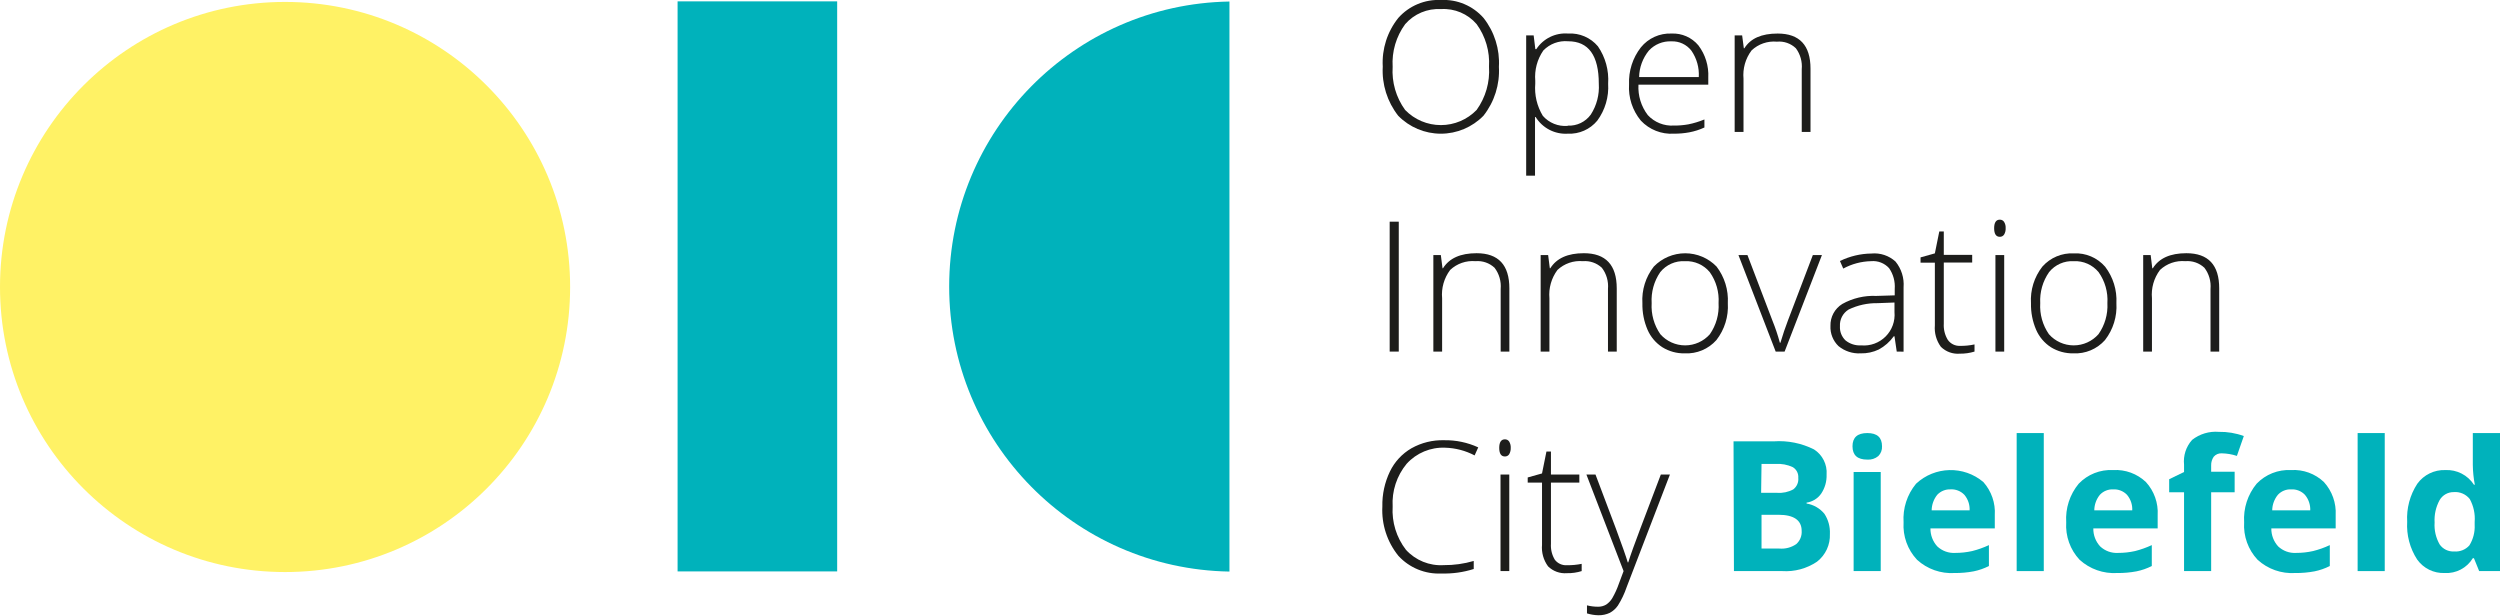
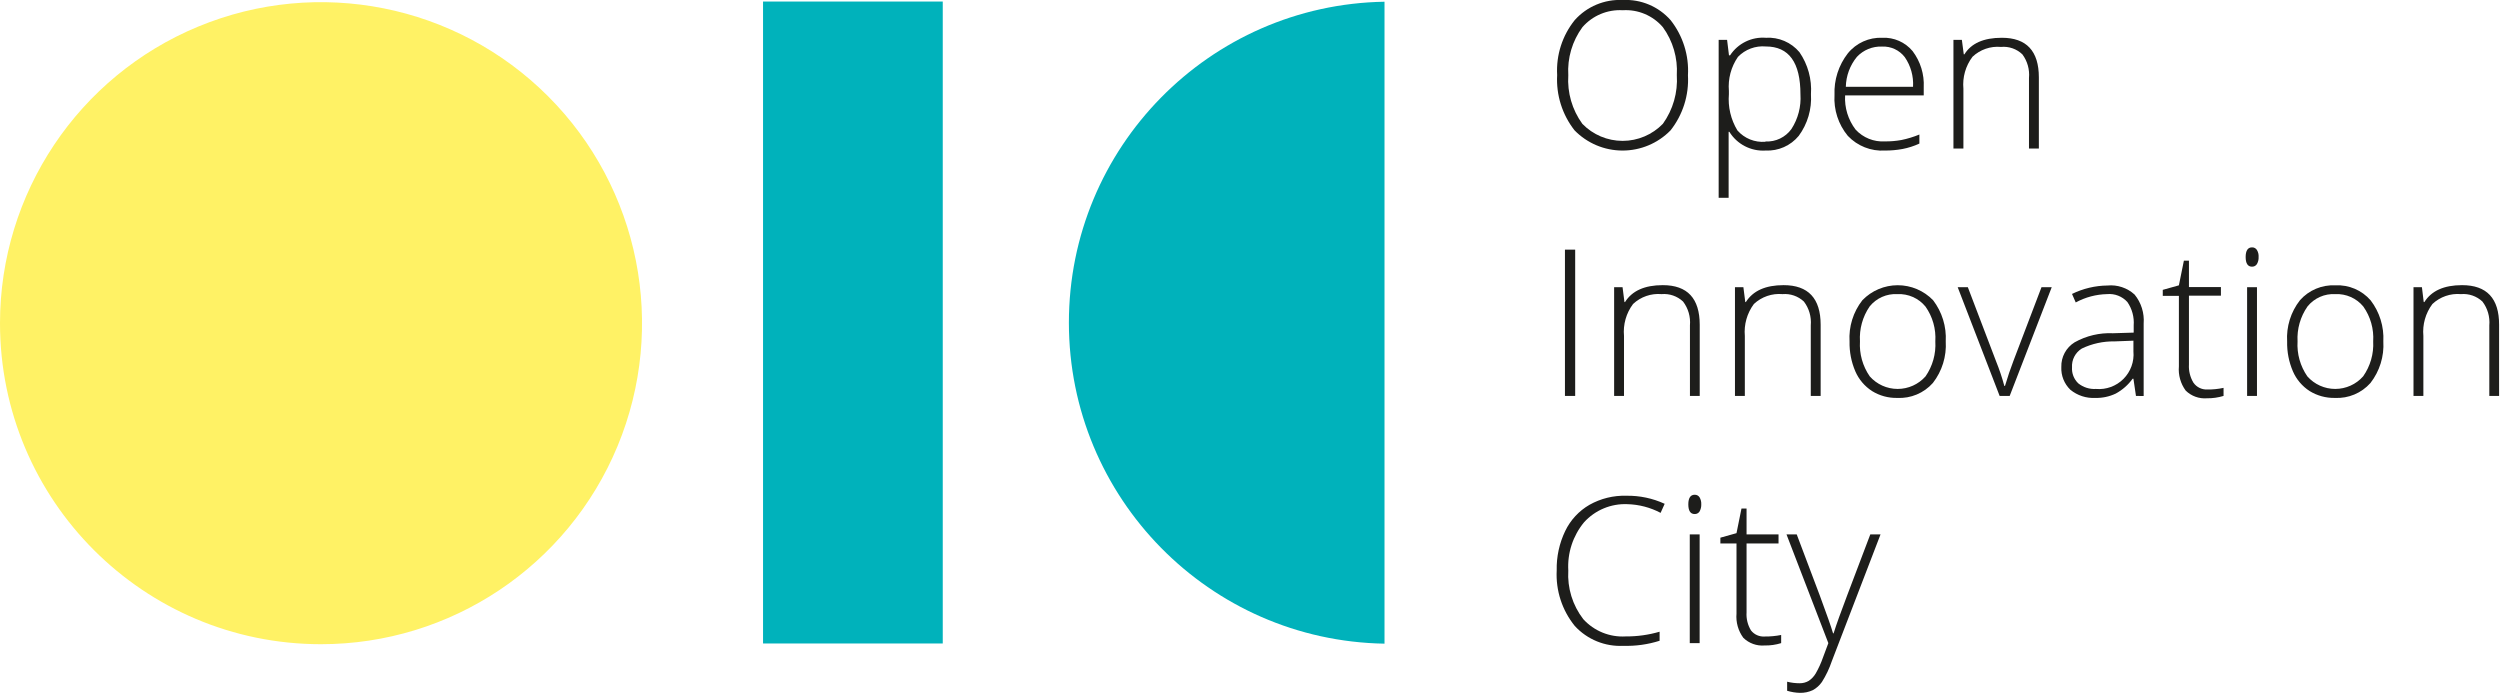
- <svg xmlns="http://www.w3.org/2000/svg" viewBox="0 0 310.81 76.46">
-   <defs>
-     <style>.cls-1{fill:#1d1d1b;}.cls-2{fill:#00b2bb;}.cls-3{fill:#fff265;}</style>
-   </defs>
-   <g id="Ebene_2" data-name="Ebene 2">
-     <g id="Ebene_1-2" data-name="Ebene 1">
-       <path class="cls-1" d="M186.35,8.31a9,9,0,0,1-1.92,6.08,7.41,7.41,0,0,1-10.6,0,9.07,9.07,0,0,1-1.92-6.11,8.87,8.87,0,0,1,1.94-6.06A6.67,6.67,0,0,1,179.15,0a6.6,6.6,0,0,1,5.29,2.23A9,9,0,0,1,186.35,8.31Zm-13.21,0a8.21,8.21,0,0,0,1.55,5.36,6.19,6.19,0,0,0,8.89,0,8.29,8.29,0,0,0,1.54-5.38A8.16,8.16,0,0,0,183.58,3a5.39,5.39,0,0,0-4.43-1.87A5.48,5.48,0,0,0,174.7,3,8.13,8.13,0,0,0,173.14,8.31Z" />
-       <path class="cls-1" d="M194.92,16.62a4.38,4.38,0,0,1-4-2.07h-.08l0,.92c0,.55,0,1.15,0,1.79v4.58h-1.1V4.4h.93l.21,1.71H191a4.32,4.32,0,0,1,3.95-1.94,4.48,4.48,0,0,1,3.71,1.59,7.31,7.31,0,0,1,1.27,4.64A7,7,0,0,1,198.58,15,4.47,4.47,0,0,1,194.92,16.62Zm0-1a3.33,3.33,0,0,0,2.85-1.37,6.3,6.3,0,0,0,1-3.83q0-5.29-3.82-5.29a3.81,3.81,0,0,0-3.08,1.15,5.76,5.76,0,0,0-1,3.76v.36a6.64,6.64,0,0,0,.94,4A3.69,3.69,0,0,0,194.9,15.65Z" />
-       <path class="cls-1" d="M208.1,16.62A5.2,5.2,0,0,1,204,15a6.46,6.46,0,0,1-1.47-4.52A7,7,0,0,1,204,5.89a4.66,4.66,0,0,1,3.81-1.72,4.11,4.11,0,0,1,3.34,1.47,6.11,6.11,0,0,1,1.23,4v.89H203.7a5.69,5.69,0,0,0,1.16,3.78,4.07,4.07,0,0,0,3.24,1.3,9.61,9.61,0,0,0,1.8-.15,10.76,10.76,0,0,0,2-.61v1a8,8,0,0,1-1.87.6A10.2,10.2,0,0,1,208.1,16.62Zm-.32-11.48A3.61,3.61,0,0,0,205,6.28a5.39,5.39,0,0,0-1.22,3.3h7.42a5.23,5.23,0,0,0-.91-3.27A3,3,0,0,0,207.78,5.14Z" />
-       <path class="cls-1" d="M224,16.4V8.61A3.79,3.79,0,0,0,223.27,6a3,3,0,0,0-2.36-.82,4.05,4.05,0,0,0-3.15,1.09,5.1,5.1,0,0,0-1,3.53V16.4h-1.1V4.4h.93L216.8,6h.07Q218,4.17,221,4.17q4.09,0,4.09,4.38V16.4Z" />
-       <path class="cls-1" d="M172.77,43.71V27.56h1.13V43.71Z" />
-       <path class="cls-1" d="M186.57,43.71V35.92a3.79,3.79,0,0,0-.76-2.63,3.08,3.08,0,0,0-2.37-.82,4.08,4.08,0,0,0-3.15,1.09,5.1,5.1,0,0,0-1,3.53v6.62H178.2v-12h.93l.21,1.64h.06q1.17-1.87,4.17-1.87,4.08,0,4.08,4.38v7.85Z" />
-       <path class="cls-1" d="M199.91,43.71V35.92a3.79,3.79,0,0,0-.76-2.63,3.08,3.08,0,0,0-2.36-.82,4.09,4.09,0,0,0-3.16,1.09,5.15,5.15,0,0,0-1,3.53v6.62h-1.09v-12h.93l.21,1.64h.06c.79-1.25,2.17-1.87,4.17-1.87,2.72,0,4.09,1.46,4.09,4.38v7.85Z" />
-       <path class="cls-1" d="M214.81,37.69a6.8,6.8,0,0,1-1.42,4.59,4.93,4.93,0,0,1-3.94,1.65,5.06,5.06,0,0,1-2.78-.76A4.92,4.92,0,0,1,204.83,41a7.88,7.88,0,0,1-.64-3.29,6.72,6.72,0,0,1,1.42-4.57,5.43,5.43,0,0,1,7.8,0A6.86,6.86,0,0,1,214.81,37.69Zm-9.47,0a6.13,6.13,0,0,0,1.08,3.86,4.11,4.11,0,0,0,6.16,0,6.13,6.13,0,0,0,1.08-3.86,6,6,0,0,0-1.09-3.85,3.77,3.77,0,0,0-3.09-1.37,3.68,3.68,0,0,0-3.07,1.36A6.16,6.16,0,0,0,205.34,37.69Z" />
-       <path class="cls-1" d="M220.76,43.71l-4.63-12h1.12l3.11,8.16a23.8,23.8,0,0,1,.92,2.74h.07c.3-1,.61-1.93.93-2.76l3.1-8.14h1.13l-4.64,12Z" />
-       <path class="cls-1" d="M235.81,43.71l-.28-1.9h-.09a5.55,5.55,0,0,1-1.86,1.64,4.94,4.94,0,0,1-2.25.48,4,4,0,0,1-2.76-.9,3.27,3.27,0,0,1-1-2.51,3.1,3.1,0,0,1,1.47-2.73,7.93,7.93,0,0,1,4.23-1l2.29-.07v-.8a4,4,0,0,0-.7-2.58,2.69,2.69,0,0,0-2.24-.87,7.6,7.6,0,0,0-3.46.92l-.41-.94a9.17,9.17,0,0,1,3.91-.93,3.89,3.89,0,0,1,3,1,4.51,4.51,0,0,1,1,3.2v8Zm-4.42-.77a3.82,3.82,0,0,0,4.14-4.15V37.61l-2.09.08a8,8,0,0,0-3.61.79,2.28,2.28,0,0,0-1.08,2.08,2.25,2.25,0,0,0,.69,1.76A2.83,2.83,0,0,0,231.39,42.94Z" />
-       <path class="cls-1" d="M243.67,43a8,8,0,0,0,1.81-.18v.89a6,6,0,0,1-1.83.26,3,3,0,0,1-2.35-.85,3.94,3.94,0,0,1-.75-2.67V32.66h-1.78V32l1.78-.5.55-2.72h.56v2.91h3.53v.95h-3.53v7.6a3.48,3.48,0,0,0,.49,2A1.76,1.76,0,0,0,243.67,43Z" />
-       <path class="cls-1" d="M247.92,28.37c0-.7.24-1.06.7-1.06a.61.61,0,0,1,.54.28,1.32,1.32,0,0,1,.19.78,1.4,1.4,0,0,1-.19.79.61.61,0,0,1-.54.28C248.16,29.44,247.92,29.09,247.92,28.37Zm1.25,15.34h-1.09v-12h1.09Z" />
-       <path class="cls-1" d="M263.12,37.69a6.8,6.8,0,0,1-1.42,4.59,4.92,4.92,0,0,1-3.93,1.65,5.12,5.12,0,0,1-2.79-.76A4.92,4.92,0,0,1,253.14,41a7.88,7.88,0,0,1-.64-3.29,6.72,6.72,0,0,1,1.42-4.57,4.9,4.9,0,0,1,3.91-1.64,4.83,4.83,0,0,1,3.89,1.66A6.86,6.86,0,0,1,263.12,37.69Zm-9.47,0a6.13,6.13,0,0,0,1.08,3.86,4.11,4.11,0,0,0,6.16,0A6.13,6.13,0,0,0,262,37.69a6,6,0,0,0-1.09-3.85,3.77,3.77,0,0,0-3.09-1.37,3.68,3.68,0,0,0-3.07,1.36A6.16,6.16,0,0,0,253.65,37.69Z" />
-       <path class="cls-1" d="M274.82,43.71V35.92a3.79,3.79,0,0,0-.76-2.63,3.08,3.08,0,0,0-2.37-.82,4.08,4.08,0,0,0-3.15,1.09,5.1,5.1,0,0,0-1,3.53v6.62h-1.09v-12h.93l.2,1.64h.07q1.17-1.87,4.16-1.87,4.1,0,4.09,4.38v7.85Z" />
-       <path class="cls-1" d="M179.67,55.66a6.11,6.11,0,0,0-4.79,2,7.66,7.66,0,0,0-1.74,5.32,8,8,0,0,0,1.65,5.37,5.86,5.86,0,0,0,4.7,1.91,12.93,12.93,0,0,0,3.73-.52v1a12.06,12.06,0,0,1-4,.56,6.81,6.81,0,0,1-5.36-2.19,9,9,0,0,1-2-6.14,9.57,9.57,0,0,1,.94-4.35,6.7,6.7,0,0,1,2.68-2.89,7.84,7.84,0,0,1,4.07-1,9.73,9.73,0,0,1,4.23.89l-.45,1A8.33,8.33,0,0,0,179.67,55.66Z" />
-       <path class="cls-1" d="M186.39,55.68c0-.7.24-1.06.7-1.06a.61.61,0,0,1,.54.28,1.4,1.4,0,0,1,.19.78,1.49,1.49,0,0,1-.19.79.61.61,0,0,1-.54.28C186.63,56.75,186.39,56.4,186.39,55.68ZM187.64,71h-1.09V59h1.09Z" />
-       <path class="cls-1" d="M194.83,70.27a8.7,8.7,0,0,0,1.81-.17V71a5.7,5.7,0,0,1-1.83.26,3,3,0,0,1-2.35-.85,3.94,3.94,0,0,1-.75-2.67V60h-1.78v-.64l1.78-.5.55-2.72h.56V59h3.53V60h-3.53v7.6a3.41,3.41,0,0,0,.49,2A1.76,1.76,0,0,0,194.83,70.27Z" />
-       <path class="cls-1" d="M197.23,59h1.13l2.54,6.73c.77,2.08,1.26,3.47,1.47,4.19h.06c.31-1,.81-2.37,1.52-4.25L206.48,59h1.13L202.23,73a10.71,10.71,0,0,1-1.09,2.29,2.92,2.92,0,0,1-1,.9,3.17,3.17,0,0,1-1.43.3,5.16,5.16,0,0,1-1.41-.23v-1a5.55,5.55,0,0,0,1.38.17,1.93,1.93,0,0,0,1-.26,2.51,2.51,0,0,0,.78-.83,10.26,10.26,0,0,0,.8-1.76c.31-.81.5-1.33.59-1.58Z" />
-       <path class="cls-2" d="M215.52,54.87h5a9.66,9.66,0,0,1,5,1A3.41,3.41,0,0,1,227.09,59a4,4,0,0,1-.68,2.38,2.69,2.69,0,0,1-1.81,1.11v.11a3.64,3.64,0,0,1,2.22,1.28,4.21,4.21,0,0,1,.68,2.5,4.14,4.14,0,0,1-1.6,3.45A6.92,6.92,0,0,1,221.57,71h-6Zm3.43,6.4h2a3.63,3.63,0,0,0,2-.43,1.6,1.6,0,0,0,.62-1.43,1.42,1.42,0,0,0-.68-1.33,4.31,4.31,0,0,0-2.14-.4H219ZM219,64V68.2h2.23a3.21,3.21,0,0,0,2.08-.55,2,2,0,0,0,.68-1.65c0-1.34-1-2-2.87-2Z" />
-       <path class="cls-2" d="M230.31,55.48c0-1.09.61-1.64,1.84-1.64s1.83.55,1.83,1.64a1.58,1.58,0,0,1-.46,1.22,1.91,1.91,0,0,1-1.37.44C230.92,57.14,230.31,56.59,230.31,55.48ZM233.82,71h-3.37V58.68h3.37Z" />
-       <path class="cls-2" d="M243,71.24a6.35,6.35,0,0,1-4.66-1.64,6.23,6.23,0,0,1-1.68-4.66,6.83,6.83,0,0,1,1.55-4.8,6.3,6.3,0,0,1,8.37-.21A5.66,5.66,0,0,1,248,64.05v1.64h-8a3.25,3.25,0,0,0,.85,2.24,3,3,0,0,0,2.23.81,9.54,9.54,0,0,0,2.11-.23,11.61,11.61,0,0,0,2.08-.74v2.6a7.56,7.56,0,0,1-1.89.66A12.21,12.21,0,0,1,243,71.24Zm-.48-10.4a2.16,2.16,0,0,0-1.68.68,3.19,3.19,0,0,0-.69,1.93h4.72a2.79,2.79,0,0,0-.65-1.93A2.21,2.21,0,0,0,242.47,60.84Z" />
-       <path class="cls-2" d="M254.09,71h-3.37V53.84h3.37Z" />
-       <path class="cls-2" d="M263.22,71.24a6.38,6.38,0,0,1-4.67-1.64,6.23,6.23,0,0,1-1.67-4.66,6.83,6.83,0,0,1,1.55-4.8,5.52,5.52,0,0,1,4.29-1.7,5.45,5.45,0,0,1,4.07,1.49,5.62,5.62,0,0,1,1.46,4.12v1.64h-8a3.21,3.21,0,0,0,.85,2.24,3,3,0,0,0,2.23.81,9.54,9.54,0,0,0,2.11-.23,11.89,11.89,0,0,0,2.08-.74v2.6a7.56,7.56,0,0,1-1.89.66A12.21,12.21,0,0,1,263.22,71.24Zm-.48-10.4a2.15,2.15,0,0,0-1.68.68,3.12,3.12,0,0,0-.69,1.93h4.72a2.79,2.79,0,0,0-.65-1.93A2.22,2.22,0,0,0,262.74,60.84Z" />
-       <path class="cls-2" d="M277.82,61.2H274.9V71h-3.37V61.2h-1.85V59.58l1.85-.9v-.91a4,4,0,0,1,1-3.08,4.74,4.74,0,0,1,3.32-1,8.59,8.59,0,0,1,3.11.52l-.86,2.47a6.44,6.44,0,0,0-1.88-.32,1.22,1.22,0,0,0-1,.42,1.81,1.81,0,0,0-.32,1.09v.78h2.92Z" />
-       <path class="cls-2" d="M285.34,71.24a6.35,6.35,0,0,1-4.66-1.64A6.23,6.23,0,0,1,279,64.94a6.87,6.87,0,0,1,1.55-4.8,5.53,5.53,0,0,1,4.29-1.7,5.45,5.45,0,0,1,4.08,1.49,5.66,5.66,0,0,1,1.46,4.12v1.64h-8a3.25,3.25,0,0,0,.85,2.24,3,3,0,0,0,2.23.81,9.48,9.48,0,0,0,2.11-.23,11.34,11.34,0,0,0,2.08-.74v2.6a7.56,7.56,0,0,1-1.89.66A12.21,12.21,0,0,1,285.34,71.24Zm-.48-10.4a2.13,2.13,0,0,0-1.67.68,3.13,3.13,0,0,0-.7,1.93h4.73a2.84,2.84,0,0,0-.66-1.93A2.19,2.19,0,0,0,284.86,60.84Z" />
-       <path class="cls-2" d="M296.48,71h-3.37V53.84h3.37Z" />
-       <path class="cls-2" d="M303.93,71.24a4,4,0,0,1-3.42-1.68,7.78,7.78,0,0,1-1.24-4.69,7.8,7.8,0,0,1,1.26-4.73,4.12,4.12,0,0,1,3.49-1.7,4,4,0,0,1,3.55,1.82h.11a13.85,13.85,0,0,1-.25-2.47V53.84h3.38V71h-2.59l-.65-1.6h-.14A3.84,3.84,0,0,1,303.93,71.24Zm1.18-2.68a2.28,2.28,0,0,0,1.89-.75,4.39,4.39,0,0,0,.66-2.55v-.37a5.07,5.07,0,0,0-.61-2.85,2.3,2.3,0,0,0-2-.86,2,2,0,0,0-1.75,1,5.16,5.16,0,0,0-.62,2.78,4.83,4.83,0,0,0,.63,2.73A2.05,2.05,0,0,0,305.11,68.56Z" />
-       <path class="cls-3" d="M35.43,71.12A35.44,35.44,0,1,0,0,35.68,35.44,35.44,0,0,0,35.43,71.12" />
-       <path class="cls-2" d="M152.85,71.06V.19a35.44,35.44,0,0,0,0,70.87" />
-       <rect class="cls-2" x="84.24" y="0.17" width="19.84" height="70.87" />
+ <svg xmlns="http://www.w3.org/2000/svg" width="276px" height="77px" viewBox="0 0 276 77" version="1.1">
+   <g id="Page-1" stroke="none" stroke-width="1" fill="none" fill-rule="evenodd">
+     <g id="logo" transform="translate(0, -0.0086)" fill-rule="nonzero">
+       <path d="M186.35,8.319 C186.473,10.512 185.79,12.674 184.43,14.399 C183.036,15.826 181.125,16.63 179.13,16.63 C177.135,16.63 175.224,15.826 173.83,14.399 C172.468,12.663 171.786,10.491 171.91,8.289 C171.785,6.098 172.476,3.939 173.85,2.229 C175.191,0.727 177.139,-0.089 179.15,0.009 C181.161,-0.094 183.109,0.727 184.44,2.239 C185.797,3.964 186.476,6.127 186.35,8.319 L186.35,8.319 Z M173.14,8.319 C173.015,10.231 173.563,12.128 174.69,13.679 C175.856,14.882 177.46,15.561 179.135,15.561 C180.81,15.561 182.414,14.882 183.58,13.679 C184.701,12.118 185.246,10.216 185.12,8.299 C185.235,6.41 184.691,4.54 183.58,3.009 C182.479,1.725 180.838,1.032 179.15,1.139 C177.457,1.04 175.814,1.73 174.7,3.009 C173.575,4.542 173.023,6.421 173.14,8.319 L173.14,8.319 Z" id="Shape" fill="#1D1D1B" />
+       <path d="M194.92,16.629 C193.307,16.729 191.769,15.934 190.92,14.559 L190.84,14.559 L190.84,15.479 C190.84,16.029 190.84,16.629 190.84,17.269 L190.84,21.849 L189.74,21.849 L189.74,4.409 L190.67,4.409 L190.88,6.119 L191,6.119 C191.864,4.8 193.378,4.056 194.95,4.179 C196.369,4.09 197.746,4.68 198.66,5.769 C199.595,7.128 200.042,8.763 199.93,10.409 C200.035,12.053 199.557,13.682 198.58,15.009 C197.683,16.095 196.327,16.695 194.92,16.629 Z M194.92,15.629 C196.04,15.681 197.111,15.166 197.77,14.259 C198.506,13.123 198.857,11.78 198.77,10.429 C198.77,6.902 197.497,5.139 194.95,5.139 C193.802,5.036 192.67,5.459 191.87,6.289 C191.111,7.388 190.757,8.717 190.87,10.049 L190.87,10.409 C190.753,11.808 191.082,13.208 191.81,14.409 C192.582,15.293 193.73,15.757 194.9,15.659 L194.92,15.629 Z" id="Shape" fill="#1D1D1B" />
+       <path d="M208.1,16.629 C206.561,16.723 205.059,16.13 204,15.009 C202.953,13.743 202.428,12.127 202.53,10.489 C202.461,8.833 202.982,7.206 204,5.899 C204.927,4.756 206.34,4.118 207.81,4.179 C209.092,4.12 210.327,4.664 211.15,5.649 C212.018,6.796 212.454,8.212 212.38,9.649 L212.38,10.539 L203.7,10.539 C203.622,11.897 204.034,13.238 204.86,14.319 C205.69,15.217 206.88,15.694 208.1,15.619 C208.703,15.625 209.306,15.575 209.9,15.469 C210.585,15.331 211.255,15.126 211.9,14.859 L211.9,15.859 C211.304,16.135 210.676,16.336 210.03,16.459 C209.394,16.576 208.747,16.633 208.1,16.629 Z M207.78,5.149 C206.732,5.107 205.717,5.523 205,6.289 C204.236,7.221 203.806,8.383 203.78,9.589 L211.2,9.589 C211.269,8.428 210.948,7.277 210.29,6.319 C209.694,5.543 208.757,5.106 207.78,5.149 L207.78,5.149 Z" id="Shape" fill="#1D1D1B" />
+       <path d="M224,16.409 L224,8.619 C224.087,7.688 223.827,6.759 223.27,6.009 C222.64,5.405 221.778,5.106 220.91,5.189 C219.752,5.083 218.605,5.48 217.76,6.279 C217,7.29 216.644,8.549 216.76,9.809 L216.76,16.409 L215.66,16.409 L215.66,4.409 L216.59,4.409 L216.8,6.009 L216.87,6.009 C217.623,4.789 219,4.179 221,4.179 C223.727,4.179 225.09,5.639 225.09,8.559 L225.09,16.409 L224,16.409 Z" id="Path" fill="#1D1D1B" />
+       <polygon id="Path" fill="#1D1D1B" points="172.77 43.719 172.77 27.569 173.9 27.569 173.9 43.719" />
+       <path d="M186.57,43.719 L186.57,35.929 C186.653,34.988 186.382,34.05 185.81,33.299 C185.172,32.701 184.311,32.403 183.44,32.479 C182.283,32.377 181.137,32.773 180.29,33.569 C179.53,34.58 179.174,35.839 179.29,37.099 L179.29,43.719 L178.2,43.719 L178.2,31.719 L179.13,31.719 L179.34,33.359 L179.4,33.359 C180.18,32.112 181.57,31.489 183.57,31.489 C186.29,31.489 187.65,32.949 187.65,35.869 L187.65,43.719 L186.57,43.719 Z" id="Path" fill="#1D1D1B" />
+       <path d="M199.91,43.719 L199.91,35.929 C199.993,34.988 199.722,34.05 199.15,33.299 C198.514,32.704 197.657,32.406 196.79,32.479 C195.629,32.375 194.48,32.772 193.63,33.569 C192.875,34.583 192.519,35.839 192.63,37.099 L192.63,43.719 L191.54,43.719 L191.54,31.719 L192.47,31.719 L192.68,33.359 L192.74,33.359 C193.53,32.109 194.91,31.489 196.91,31.489 C199.63,31.489 201,32.949 201,35.869 L201,43.719 L199.91,43.719 Z" id="Path" fill="#1D1D1B" />
+       <path d="M214.81,37.699 C214.911,39.35 214.406,40.982 213.39,42.289 C212.395,43.409 210.946,44.016 209.45,43.939 C208.469,43.96 207.503,43.696 206.67,43.179 C205.856,42.652 205.216,41.897 204.83,41.009 C204.383,39.971 204.165,38.848 204.19,37.719 C204.087,36.073 204.592,34.446 205.61,33.149 C206.633,32.093 208.04,31.497 209.51,31.497 C210.98,31.497 212.387,32.093 213.41,33.149 C214.405,34.45 214.901,36.063 214.81,37.699 L214.81,37.699 Z M205.34,37.699 C205.257,39.07 205.638,40.429 206.42,41.559 C207.2,42.442 208.322,42.947 209.5,42.947 C210.678,42.947 211.8,42.442 212.58,41.559 C213.362,40.429 213.743,39.07 213.66,37.699 C213.748,36.328 213.363,34.969 212.57,33.849 C211.814,32.93 210.668,32.422 209.48,32.479 C208.297,32.411 207.155,32.918 206.41,33.839 C205.633,34.97 205.257,36.329 205.34,37.699 L205.34,37.699 Z" id="Shape" fill="#1D1D1B" />
+       <path d="M220.76,43.719 L216.13,31.719 L217.25,31.719 L220.36,39.879 C220.722,40.772 221.029,41.687 221.28,42.619 L221.35,42.619 C221.65,41.619 221.96,40.689 222.28,39.859 L225.38,31.719 L226.51,31.719 L221.87,43.719 L220.76,43.719 Z" id="Path" fill="#1D1D1B" />
+       <path d="M235.81,43.719 L235.53,41.819 L235.44,41.819 C234.952,42.499 234.316,43.059 233.58,43.459 C232.878,43.793 232.107,43.958 231.33,43.939 C230.33,43.995 229.345,43.674 228.57,43.039 C227.89,42.385 227.526,41.47 227.57,40.529 C227.537,39.421 228.097,38.381 229.04,37.799 C230.329,37.078 231.794,36.731 233.27,36.799 L235.56,36.729 L235.56,35.929 C235.629,35.014 235.382,34.103 234.86,33.349 C234.292,32.723 233.462,32.4 232.62,32.479 C231.41,32.505 230.224,32.821 229.16,33.399 L228.75,32.459 C229.969,31.863 231.304,31.546 232.66,31.529 C233.756,31.422 234.847,31.785 235.66,32.529 C236.392,33.427 236.75,34.573 236.66,35.729 L236.66,43.729 L235.81,43.719 Z M231.39,42.949 C232.517,43.048 233.631,42.642 234.43,41.841 C235.229,41.04 235.632,39.926 235.53,38.799 L235.53,37.619 L233.44,37.699 C232.192,37.677 230.955,37.947 229.83,38.489 C229.114,38.93 228.699,39.729 228.75,40.569 C228.71,41.228 228.963,41.872 229.44,42.329 C229.99,42.771 230.685,42.992 231.39,42.949 L231.39,42.949 Z" id="Shape" fill="#1D1D1B" />
+       <path d="M243.67,43.009 C244.278,43.018 244.885,42.957 245.48,42.829 L245.48,43.719 C244.887,43.899 244.27,43.987 243.65,43.979 C242.78,44.051 241.922,43.74 241.3,43.129 C240.735,42.359 240.468,41.41 240.55,40.459 L240.55,32.669 L238.77,32.669 L238.77,32.009 L240.55,31.509 L241.1,28.789 L241.66,28.789 L241.66,31.699 L245.19,31.699 L245.19,32.649 L241.66,32.649 L241.66,40.249 C241.618,40.949 241.789,41.647 242.15,42.249 C242.493,42.746 243.066,43.033 243.67,43.009 L243.67,43.009 Z" id="Path" fill="#1D1D1B" />
+       <path d="M247.92,28.379 C247.92,27.679 248.16,27.319 248.62,27.319 C248.837,27.309 249.043,27.416 249.16,27.599 C249.303,27.833 249.369,28.105 249.35,28.379 C249.366,28.655 249.3,28.93 249.16,29.169 C249.043,29.351 248.837,29.458 248.62,29.449 C248.16,29.449 247.92,29.099 247.92,28.379 Z M249.17,43.719 L248.08,43.719 L248.08,31.719 L249.17,31.719 L249.17,43.719 Z" id="Shape" fill="#1D1D1B" />
+       <path d="M263.12,37.699 C263.221,39.35 262.716,40.982 261.7,42.289 C260.709,43.407 259.263,44.014 257.77,43.939 C256.786,43.959 255.818,43.695 254.98,43.179 C254.166,42.652 253.526,41.897 253.14,41.009 C252.693,39.971 252.475,38.848 252.5,37.719 C252.397,36.073 252.902,34.446 253.92,33.149 C254.907,32.037 256.345,31.434 257.83,31.509 C259.313,31.435 260.747,32.047 261.72,33.169 C262.71,34.464 263.207,36.07 263.12,37.699 L263.12,37.699 Z M253.65,37.699 C253.567,39.07 253.948,40.429 254.73,41.559 C255.51,42.442 256.632,42.947 257.81,42.947 C258.988,42.947 260.11,42.442 260.89,41.559 C261.683,40.433 262.074,39.073 262,37.699 C262.088,36.328 261.703,34.969 260.91,33.849 C260.154,32.93 259.008,32.422 257.82,32.479 C256.637,32.411 255.495,32.918 254.75,33.839 C253.963,34.966 253.575,36.325 253.65,37.699 Z" id="Shape" fill="#1D1D1B" />
+       <path d="M274.82,43.719 L274.82,35.929 C274.903,34.988 274.632,34.05 274.06,33.299 C273.422,32.701 272.561,32.403 271.69,32.479 C270.533,32.377 269.387,32.773 268.54,33.569 C267.78,34.58 267.424,35.839 267.54,37.099 L267.54,43.719 L266.45,43.719 L266.45,31.719 L267.38,31.719 L267.58,33.359 L267.65,33.359 C268.43,32.112 269.817,31.489 271.81,31.489 C274.543,31.489 275.907,32.949 275.9,35.869 L275.9,43.719 L274.82,43.719 Z" id="Path" fill="#1D1D1B" />
+       <path d="M179.67,55.669 C177.855,55.59 176.1,56.323 174.88,57.669 C173.65,59.159 173.028,61.059 173.14,62.989 C173.023,64.919 173.609,66.827 174.79,68.359 C175.986,69.676 177.715,70.378 179.49,70.269 C180.752,70.278 182.009,70.103 183.22,69.749 L183.22,70.749 C181.928,71.159 180.575,71.348 179.22,71.309 C177.197,71.412 175.232,70.61 173.86,69.119 C172.457,67.39 171.744,65.202 171.86,62.979 C171.827,61.475 172.149,59.985 172.8,58.629 C173.383,57.418 174.317,56.411 175.48,55.739 C176.721,55.042 178.128,54.696 179.55,54.739 C181.009,54.714 182.455,55.019 183.78,55.629 L183.33,56.629 C182.2,56.032 180.947,55.704 179.67,55.669 Z" id="Path" fill="#1D1D1B" />
+       <path d="M186.39,55.689 C186.39,54.989 186.63,54.629 187.09,54.629 C187.307,54.619 187.513,54.726 187.63,54.909 C187.768,55.144 187.834,55.416 187.82,55.689 C187.831,55.964 187.765,56.238 187.63,56.479 C187.513,56.661 187.307,56.768 187.09,56.759 C186.63,56.759 186.39,56.409 186.39,55.689 Z M187.64,71.009 L186.55,71.009 L186.55,59.009 L187.64,59.009 L187.64,71.009 Z" id="Shape" fill="#1D1D1B" />
+       <path d="M194.83,70.279 C195.438,70.285 196.044,70.228 196.64,70.109 L196.64,71.009 C196.048,71.194 195.43,71.282 194.81,71.269 C193.94,71.341 193.082,71.03 192.46,70.419 C191.895,69.649 191.628,68.7 191.71,67.749 L191.71,60.009 L189.93,60.009 L189.93,59.369 L191.71,58.869 L192.26,56.149 L192.82,56.149 L192.82,59.009 L196.35,59.009 L196.35,60.009 L192.82,60.009 L192.82,67.609 C192.773,68.31 192.944,69.008 193.31,69.609 C193.673,70.072 194.243,70.323 194.83,70.279 L194.83,70.279 Z" id="Path" fill="#1D1D1B" />
+       <path d="M197.23,59.009 L198.36,59.009 L200.9,65.739 C201.67,67.819 202.16,69.209 202.37,69.929 L202.43,69.929 C202.74,68.929 203.24,67.559 203.95,65.679 L206.48,59.009 L207.61,59.009 L202.23,73.009 C201.959,73.812 201.593,74.581 201.14,75.299 C200.881,75.672 200.539,75.981 200.14,76.199 C199.693,76.409 199.204,76.511 198.71,76.499 C198.232,76.488 197.757,76.41 197.3,76.269 L197.3,75.269 C197.751,75.383 198.215,75.44 198.68,75.439 C199.031,75.444 199.376,75.355 199.68,75.179 C200,74.965 200.267,74.681 200.46,74.349 C200.781,73.788 201.049,73.199 201.26,72.589 C201.57,71.779 201.76,71.259 201.85,71.009 L197.23,59.009 Z" id="Path" fill="#1D1D1B" />
+       <path d="M35.43,71.129 C49.765,71.133 62.691,62.501 68.179,49.258 C73.668,36.015 70.638,20.77 60.503,10.632 C50.368,0.494 35.124,-2.54 21.88,2.945 C8.636,8.43 7.10542736e-15,21.354 7.10542736e-15,35.689 C7.10542736e-15,55.258 15.861,71.123 35.43,71.129" id="Path" fill="#FFF265" />
+       <path d="M152.85,71.069 L152.85,0.199 C133.512,0.523 118.005,16.293 118.005,35.634 C118.005,54.974 133.512,70.744 152.85,71.069" id="Path" fill="#00B2BB" />
+       <rect id="Rectangle" fill="#00B2BB" x="84.24" y="0.179" width="19.84" height="70.87" />
    </g>
  </g>
</svg>
